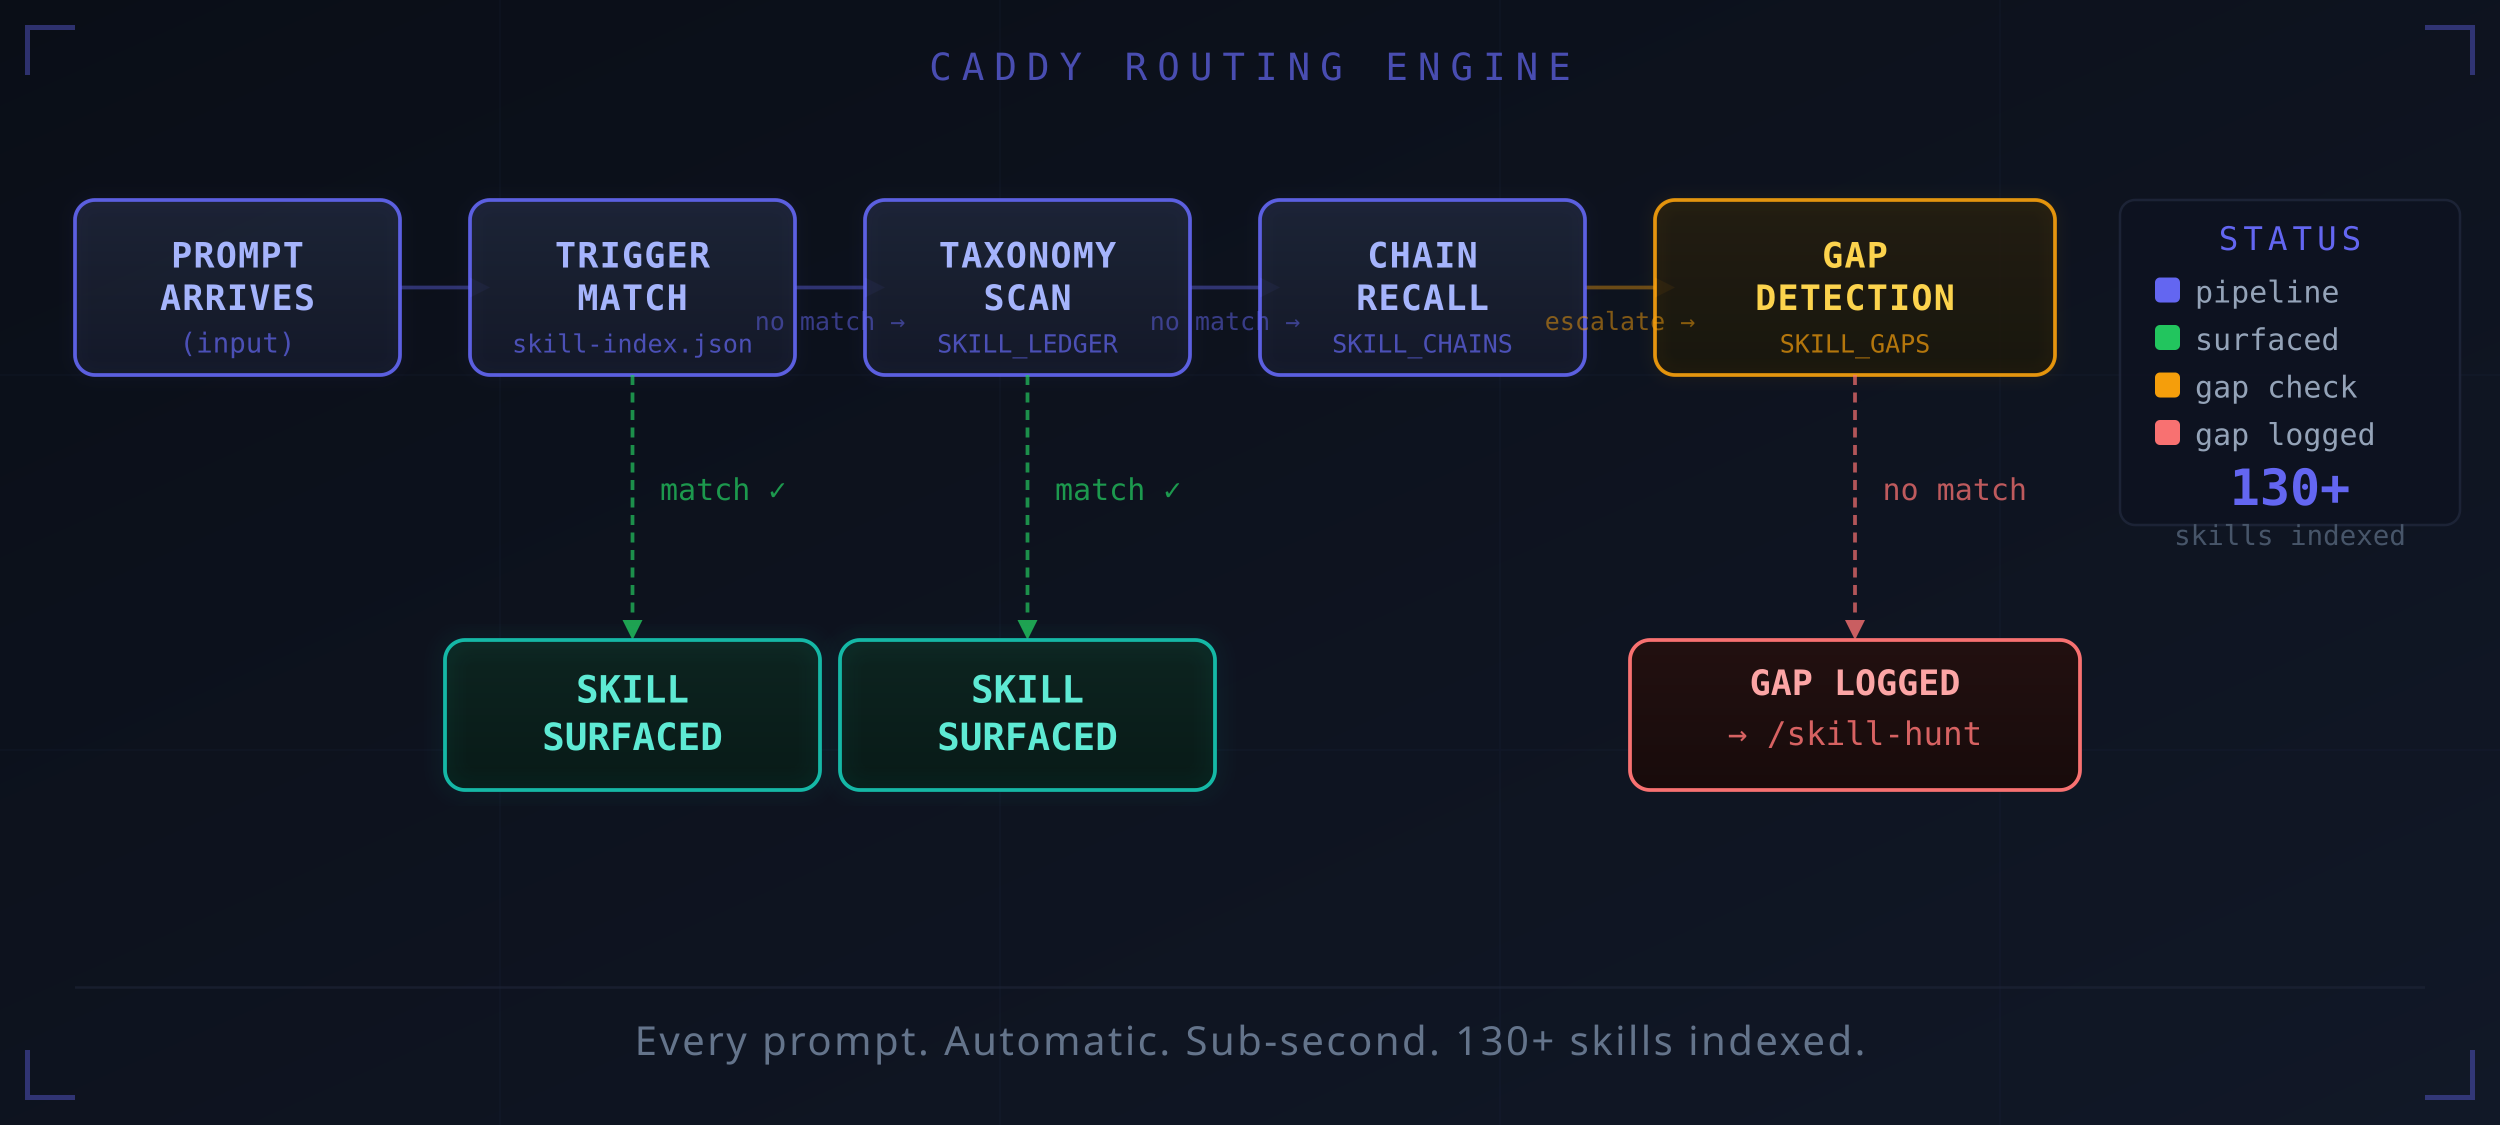
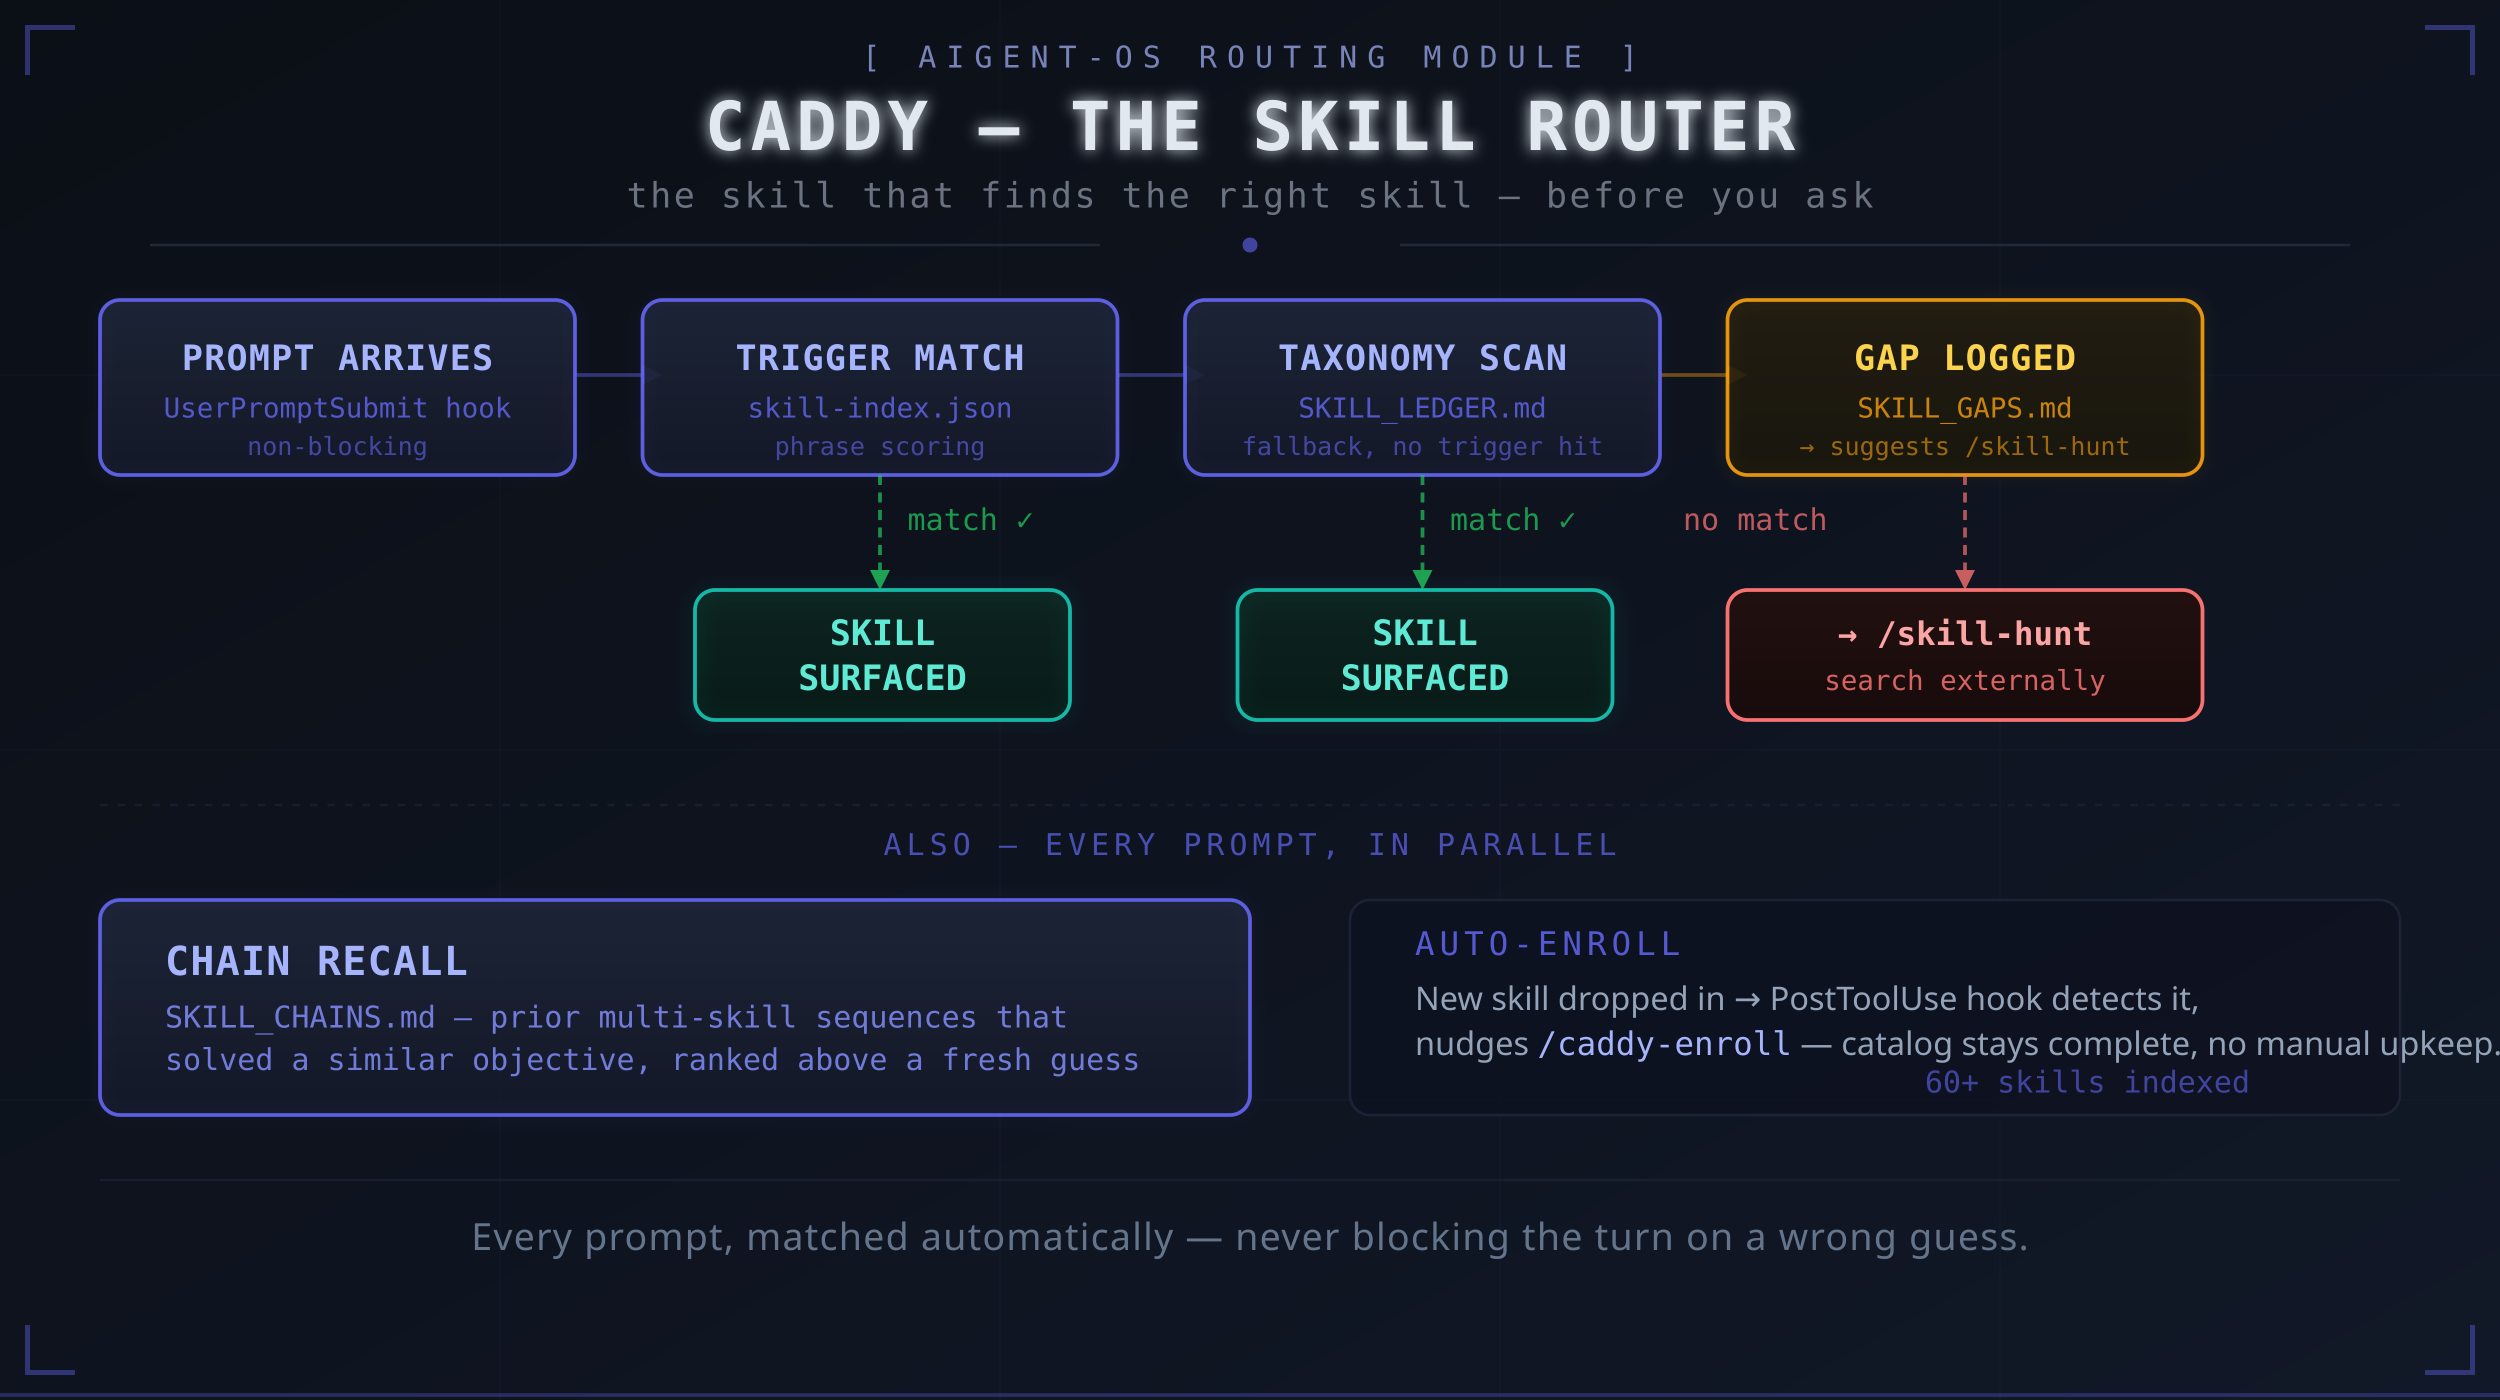
- <svg xmlns="http://www.w3.org/2000/svg" viewBox="0 0 1000 450" width="1000" height="450">
+ <svg xmlns="http://www.w3.org/2000/svg" viewBox="0 0 1000 560" width="1000" height="560" role="img" aria-label="aigent-OS Caddy — the non-blocking skill router">
  <defs>
    <linearGradient id="bg" x1="0" y1="0" x2="1" y2="1">
-       <stop offset="0%" stop-color="#0a0e17" />
+       <stop offset="0%" stop-color="#0b0f16" />
      <stop offset="100%" stop-color="#111827" />
    </linearGradient>
    <linearGradient id="nodeBlue" x1="0" y1="0" x2="0" y2="1">
      <stop offset="0%" stop-color="#1e2538" />
      <stop offset="100%" stop-color="#141929" />
    </linearGradient>
    <linearGradient id="nodeAmber" x1="0" y1="0" x2="0" y2="1">
      <stop offset="0%" stop-color="#241e10" />
      <stop offset="100%" stop-color="#1a160b" />
    </linearGradient>
    <linearGradient id="nodeTeal" x1="0" y1="0" x2="0" y2="1">
      <stop offset="0%" stop-color="#0d2420" />
      <stop offset="100%" stop-color="#081a17" />
    </linearGradient>
    <linearGradient id="nodeRed" x1="0" y1="0" x2="0" y2="1">
      <stop offset="0%" stop-color="#221010" />
      <stop offset="100%" stop-color="#180b0b" />
    </linearGradient>
    <filter id="glow-blue">
      <feGaussianBlur stdDeviation="3" result="blur" />
      <feMerge>
        <feMergeNode in="blur" />
        <feMergeNode in="SourceGraphic" />
      </feMerge>
    </filter>
    <filter id="glow-teal">
      <feGaussianBlur stdDeviation="4" result="blur" />
      <feMerge>
        <feMergeNode in="blur" />
        <feMergeNode in="SourceGraphic" />
      </feMerge>
    </filter>
    <filter id="glow-amber">
      <feGaussianBlur stdDeviation="3" result="blur" />
      <feMerge>
        <feMergeNode in="blur" />
        <feMergeNode in="SourceGraphic" />
      </feMerge>
    </filter>
+     <filter id="glow-title" x="-20%" y="-60%" width="140%" height="220%">
+       <feGaussianBlur stdDeviation="3" result="blur" />
+       <feMerge>
+         <feMergeNode in="blur" />
+         <feMergeNode in="SourceGraphic" />
+       </feMerge>
+     </filter>
    <style>
-       /* Pipeline dot animations */
-       @keyframes flowDot1 {
-         0%   { opacity: 0; transform: translateX(0); }
-         10%  { opacity: 1; }
-         90%  { opacity: 1; }
-         100% { opacity: 0; transform: translateX(156px); }
-       }
-       @keyframes flowDot2 {
-         0%   { opacity: 0; transform: translateX(0); }
-         10%  { opacity: 1; }
-         90%  { opacity: 1; }
-         100% { opacity: 0; transform: translateX(154px); }
-       }
-       @keyframes flowDot3 {
-         0%   { opacity: 0; transform: translateX(0); }
-         10%  { opacity: 1; }
-         90%  { opacity: 1; }
-         100% { opacity: 0; transform: translateX(154px); }
-       }
-       @keyframes flowDot4 {
-         0%   { opacity: 0; transform: translateX(0); }
-         10%  { opacity: 1; }
-         90%  { opacity: 1; }
-         100% { opacity: 0; transform: translateX(154px); }
-       }
-       @keyframes pulseTeal {
-         0%, 100% { opacity: 0.85; box-shadow: none; }
-         50%       { opacity: 1; }
-       }
-       @keyframes shimmerAmber {
-         0%, 100% { stroke-opacity: 0.6; }
-         50%       { stroke-opacity: 1; }
-       }
-       @keyframes fadeInUp {
-         from { opacity: 0; }
-         to   { opacity: 1; }
-       }
-       .dot { fill: #6366f1; }
-       .dot-trail { fill: #6366f130; }
-       .node-label { font-family: monospace; font-weight: bold; }
-       .node-sub   { font-family: monospace; }
-       .caption    { font-family: sans-serif; }
-       .teal-pulse rect { animation: pulseTeal 2.4s ease-in-out infinite; }
+       @keyframes shimmerAmber { 0%,100% { stroke-opacity:0.6; } 50% { stroke-opacity:1; } }
+       @keyframes pulseChain   { 0%,100% { opacity:0.85; } 50% { opacity:1; } }
      .amber-shimmer { animation: shimmerAmber 2s ease-in-out infinite; }
+       .chain-pulse   { animation: pulseChain 2.4s ease-in-out infinite; }
    </style>
  </defs>
-   <rect width="1000" height="450" fill="url(#bg)" />
+   <rect width="1000" height="560" fill="url(#bg)" />
  <g opacity="0.04" stroke="#6366f1" stroke-width="0.5">
    <line x1="0" y1="150" x2="1000" y2="150" />
    <line x1="0" y1="300" x2="1000" y2="300" />
-     <line x1="200" y1="0" x2="200" y2="450" />
-     <line x1="400" y1="0" x2="400" y2="450" />
-     <line x1="600" y1="0" x2="600" y2="450" />
-     <line x1="800" y1="0" x2="800" y2="450" />
+     <line x1="0" y1="440" x2="1000" y2="440" />
+     <line x1="200" y1="0" x2="200" y2="560" />
+     <line x1="400" y1="0" x2="400" y2="560" />
+     <line x1="600" y1="0" x2="600" y2="560" />
+     <line x1="800" y1="0" x2="800" y2="560" />
  </g>
-   <text x="500" y="32" text-anchor="middle" font-family="monospace" font-size="15" fill="#6366f1" opacity="0.7" letter-spacing="4">CADDY ROUTING ENGINE</text>
-   <line x1="160" y1="115" x2="188" y2="115" stroke="#6366f1" stroke-width="1.5" opacity="0.4" />
-   <polygon points="188,111 196,115 188,119" fill="#6366f1" opacity="0.6" />
-   <line x1="318" y1="115" x2="346" y2="115" stroke="#6366f1" stroke-width="1.5" opacity="0.4" />
-   <polygon points="346,111 354,115 346,119" fill="#6366f1" opacity="0.6" />
-   <line x1="476" y1="115" x2="504" y2="115" stroke="#6366f1" stroke-width="1.5" opacity="0.4" />
-   <polygon points="504,111 512,115 504,119" fill="#6366f1" opacity="0.6" />
-   <line x1="634" y1="115" x2="662" y2="115" stroke="#f59e0b" stroke-width="1.5" opacity="0.4" class="amber-shimmer" />
-   <polygon points="662,111 670,115 662,119" fill="#f59e0b" opacity="0.6" />
+   <text x="500" y="27" text-anchor="middle" font-family="monospace" font-size="12" fill="#a5b4fc" letter-spacing="4" opacity="0.7">[ AIGENT-OS ROUTING MODULE ]</text>
+   <text x="500" y="60" text-anchor="middle" font-family="monospace" font-size="27" font-weight="bold" fill="#e2e8f0" letter-spacing="2" filter="url(#glow-title)">CADDY — THE SKILL ROUTER</text>
+   <text x="500" y="83" text-anchor="middle" font-family="monospace" font-size="14" fill="#6b7280" letter-spacing="1">the skill that finds the right skill — before you ask</text>
+   <line x1="60" y1="98" x2="440" y2="98" stroke="#1f2937" stroke-width="1" />
+   <circle cx="500" cy="98" r="3" fill="#6366f1" opacity="0.6" />
+   <line x1="560" y1="98" x2="940" y2="98" stroke="#1f2937" stroke-width="1" />
+   <line x1="230" y1="150" x2="257" y2="150" stroke="#6366f1" stroke-width="1.5" opacity="0.4" />
+   <polygon points="257,146 265,150 257,154" fill="#6366f1" opacity="0.6" />
+   <line x1="447" y1="150" x2="474" y2="150" stroke="#6366f1" stroke-width="1.5" opacity="0.4" />
+   <polygon points="474,146 482,150 474,154" fill="#6366f1" opacity="0.6" />
+   <line x1="664" y1="150" x2="691" y2="150" stroke="#f59e0b" stroke-width="1.5" opacity="0.4" class="amber-shimmer" />
+   <polygon points="691,146 699,150 691,154" fill="#f59e0b" opacity="0.6" />
  <g>
-     <circle cx="162" cy="115" r="3" fill="#818cf8" opacity="0">
-       <animate attributeName="cx" from="162" to="186" dur="1.2s" repeatCount="indefinite" begin="0s" />
+     <circle cx="232" cy="150" r="3" fill="#818cf8" opacity="0">
+       <animate attributeName="cx" from="232" to="255" dur="1.2s" repeatCount="indefinite" begin="0s" />
      <animate attributeName="opacity" values="0;1;1;0" keyTimes="0;0.1;0.85;1" dur="1.2s" repeatCount="indefinite" begin="0s" />
    </circle>
-     <circle cx="162" cy="115" r="3" fill="#818cf8" opacity="0">
-       <animate attributeName="cx" from="162" to="186" dur="1.2s" repeatCount="indefinite" begin="0.4s" />
+     <circle cx="232" cy="150" r="3" fill="#818cf8" opacity="0">
+       <animate attributeName="cx" from="232" to="255" dur="1.2s" repeatCount="indefinite" begin="0.4s" />
      <animate attributeName="opacity" values="0;1;1;0" keyTimes="0;0.1;0.85;1" dur="1.2s" repeatCount="indefinite" begin="0.4s" />
-     </circle>
-     <circle cx="162" cy="115" r="3" fill="#818cf8" opacity="0">
-       <animate attributeName="cx" from="162" to="186" dur="1.2s" repeatCount="indefinite" begin="0.8s" />
-       <animate attributeName="opacity" values="0;1;1;0" keyTimes="0;0.1;0.85;1" dur="1.2s" repeatCount="indefinite" begin="0.8s" />
    </circle>
  </g>
  <g>
-     <circle cx="320" cy="115" r="3" fill="#818cf8" opacity="0">
-       <animate attributeName="cx" from="320" to="344" dur="1.2s" repeatCount="indefinite" begin="0.15s" />
+     <circle cx="449" cy="150" r="3" fill="#818cf8" opacity="0">
+       <animate attributeName="cx" from="449" to="472" dur="1.2s" repeatCount="indefinite" begin="0.15s" />
      <animate attributeName="opacity" values="0;1;1;0" keyTimes="0;0.1;0.85;1" dur="1.2s" repeatCount="indefinite" begin="0.15s" />
    </circle>
-     <circle cx="320" cy="115" r="3" fill="#818cf8" opacity="0">
-       <animate attributeName="cx" from="320" to="344" dur="1.2s" repeatCount="indefinite" begin="0.55s" />
+     <circle cx="449" cy="150" r="3" fill="#818cf8" opacity="0">
+       <animate attributeName="cx" from="449" to="472" dur="1.2s" repeatCount="indefinite" begin="0.55s" />
      <animate attributeName="opacity" values="0;1;1;0" keyTimes="0;0.1;0.85;1" dur="1.2s" repeatCount="indefinite" begin="0.55s" />
-     </circle>
-     <circle cx="320" cy="115" r="3" fill="#818cf8" opacity="0">
-       <animate attributeName="cx" from="320" to="344" dur="1.2s" repeatCount="indefinite" begin="0.95s" />
-       <animate attributeName="opacity" values="0;1;1;0" keyTimes="0;0.1;0.85;1" dur="1.2s" repeatCount="indefinite" begin="0.95s" />
    </circle>
  </g>
  <g>
-     <circle cx="478" cy="115" r="3" fill="#818cf8" opacity="0">
-       <animate attributeName="cx" from="478" to="502" dur="1.2s" repeatCount="indefinite" begin="0.3s" />
+     <circle cx="666" cy="150" r="3" fill="#fbbf24" opacity="0">
+       <animate attributeName="cx" from="666" to="689" dur="1.2s" repeatCount="indefinite" begin="0.3s" />
      <animate attributeName="opacity" values="0;1;1;0" keyTimes="0;0.1;0.85;1" dur="1.2s" repeatCount="indefinite" begin="0.3s" />
    </circle>
-     <circle cx="478" cy="115" r="3" fill="#818cf8" opacity="0">
-       <animate attributeName="cx" from="478" to="502" dur="1.2s" repeatCount="indefinite" begin="0.7s" />
+     <circle cx="666" cy="150" r="3" fill="#fbbf24" opacity="0">
+       <animate attributeName="cx" from="666" to="689" dur="1.2s" repeatCount="indefinite" begin="0.7s" />
      <animate attributeName="opacity" values="0;1;1;0" keyTimes="0;0.1;0.85;1" dur="1.2s" repeatCount="indefinite" begin="0.7s" />
    </circle>
-     <circle cx="478" cy="115" r="3" fill="#818cf8" opacity="0">
-       <animate attributeName="cx" from="478" to="502" dur="1.2s" repeatCount="indefinite" begin="1.1s" />
-       <animate attributeName="opacity" values="0;1;1;0" keyTimes="0;0.1;0.85;1" dur="1.2s" repeatCount="indefinite" begin="1.1s" />
-     </circle>
  </g>
-   <g>
-     <circle cx="636" cy="115" r="3" fill="#fbbf24" opacity="0">
-       <animate attributeName="cx" from="636" to="660" dur="1.2s" repeatCount="indefinite" begin="0.05s" />
-       <animate attributeName="opacity" values="0;1;1;0" keyTimes="0;0.1;0.85;1" dur="1.2s" repeatCount="indefinite" begin="0.05s" />
-     </circle>
-     <circle cx="636" cy="115" r="3" fill="#fbbf24" opacity="0">
-       <animate attributeName="cx" from="636" to="660" dur="1.2s" repeatCount="indefinite" begin="0.45s" />
-       <animate attributeName="opacity" values="0;1;1;0" keyTimes="0;0.1;0.85;1" dur="1.2s" repeatCount="indefinite" begin="0.45s" />
-     </circle>
-     <circle cx="636" cy="115" r="3" fill="#fbbf24" opacity="0">
-       <animate attributeName="cx" from="636" to="660" dur="1.2s" repeatCount="indefinite" begin="0.85s" />
-       <animate attributeName="opacity" values="0;1;1;0" keyTimes="0;0.1;0.85;1" dur="1.2s" repeatCount="indefinite" begin="0.85s" />
-     </circle>
-   </g>
-   <rect x="30" y="80" width="130" height="70" rx="8" fill="url(#nodeBlue)" stroke="#6366f1" stroke-width="1.5" opacity="0.9" />
-   <rect x="30" y="80" width="130" height="70" rx="8" fill="none" stroke="#6366f1" stroke-width="0.5" opacity="0.3" filter="url(#glow-blue)" />
-   <text x="95" y="107" text-anchor="middle" font-family="monospace" font-size="14" font-weight="bold" fill="#a5b4fc" letter-spacing="0.5">PROMPT</text>
-   <text x="95" y="124" text-anchor="middle" font-family="monospace" font-size="14" font-weight="bold" fill="#a5b4fc" letter-spacing="0.5">ARRIVES</text>
-   <text x="95" y="141" text-anchor="middle" font-family="monospace" font-size="11" fill="#6366f1" opacity="0.7">(input)</text>
-   <rect x="188" y="80" width="130" height="70" rx="8" fill="url(#nodeBlue)" stroke="#6366f1" stroke-width="1.5" opacity="0.9" />
-   <rect x="188" y="80" width="130" height="70" rx="8" fill="none" stroke="#6366f1" stroke-width="0.5" opacity="0.3" filter="url(#glow-blue)" />
-   <text x="253" y="107" text-anchor="middle" font-family="monospace" font-size="14" font-weight="bold" fill="#a5b4fc" letter-spacing="0.5">TRIGGER</text>
-   <text x="253" y="124" text-anchor="middle" font-family="monospace" font-size="14" font-weight="bold" fill="#a5b4fc" letter-spacing="0.5">MATCH</text>
-   <text x="253" y="141" text-anchor="middle" font-family="monospace" font-size="10" fill="#6366f1" opacity="0.7">skill-index.json</text>
-   <rect x="346" y="80" width="130" height="70" rx="8" fill="url(#nodeBlue)" stroke="#6366f1" stroke-width="1.5" opacity="0.9" />
-   <rect x="346" y="80" width="130" height="70" rx="8" fill="none" stroke="#6366f1" stroke-width="0.5" opacity="0.3" filter="url(#glow-blue)" />
-   <text x="411" y="107" text-anchor="middle" font-family="monospace" font-size="14" font-weight="bold" fill="#a5b4fc" letter-spacing="0.5">TAXONOMY</text>
-   <text x="411" y="124" text-anchor="middle" font-family="monospace" font-size="14" font-weight="bold" fill="#a5b4fc" letter-spacing="0.5">SCAN</text>
-   <text x="411" y="141" text-anchor="middle" font-family="monospace" font-size="10" fill="#6366f1" opacity="0.7">SKILL_LEDGER</text>
-   <rect x="504" y="80" width="130" height="70" rx="8" fill="url(#nodeBlue)" stroke="#6366f1" stroke-width="1.5" opacity="0.9" />
-   <rect x="504" y="80" width="130" height="70" rx="8" fill="none" stroke="#6366f1" stroke-width="0.5" opacity="0.3" filter="url(#glow-blue)" />
-   <text x="569" y="107" text-anchor="middle" font-family="monospace" font-size="14" font-weight="bold" fill="#a5b4fc" letter-spacing="0.5">CHAIN</text>
-   <text x="569" y="124" text-anchor="middle" font-family="monospace" font-size="14" font-weight="bold" fill="#a5b4fc" letter-spacing="0.5">RECALL</text>
-   <text x="569" y="141" text-anchor="middle" font-family="monospace" font-size="10" fill="#6366f1" opacity="0.7">SKILL_CHAINS</text>
-   <rect x="662" y="80" width="160" height="70" rx="8" fill="url(#nodeAmber)" stroke="#f59e0b" stroke-width="1.5" opacity="0.9" class="amber-shimmer" />
-   <rect x="662" y="80" width="160" height="70" rx="8" fill="none" stroke="#f59e0b" stroke-width="0.5" opacity="0.4" filter="url(#glow-amber)" />
-   <text x="742" y="107" text-anchor="middle" font-family="monospace" font-size="14" font-weight="bold" fill="#fcd34d" letter-spacing="0.5">GAP</text>
-   <text x="742" y="124" text-anchor="middle" font-family="monospace" font-size="14" font-weight="bold" fill="#fcd34d" letter-spacing="0.5">DETECTION</text>
-   <text x="742" y="141" text-anchor="middle" font-family="monospace" font-size="10" fill="#f59e0b" opacity="0.7">SKILL_GAPS</text>
-   <line x1="253" y1="150" x2="253" y2="248" stroke="#22c55e" stroke-width="1.5" stroke-dasharray="4 3" opacity="0.7" />
-   <polygon points="249,248 253,256 257,248" fill="#22c55e" opacity="0.8" />
-   <text x="264" y="200" font-family="monospace" font-size="12" fill="#22c55e" opacity="0.75">match ✓</text>
-   <line x1="411" y1="150" x2="411" y2="248" stroke="#22c55e" stroke-width="1.5" stroke-dasharray="4 3" opacity="0.7" />
-   <polygon points="407,248 411,256 415,248" fill="#22c55e" opacity="0.8" />
-   <text x="422" y="200" font-family="monospace" font-size="12" fill="#22c55e" opacity="0.75">match ✓</text>
-   <line x1="742" y1="150" x2="742" y2="248" stroke="#f87171" stroke-width="1.5" stroke-dasharray="4 3" opacity="0.7" />
-   <polygon points="738,248 742,256 746,248" fill="#f87171" opacity="0.8" />
-   <text x="753" y="200" font-family="monospace" font-size="12" fill="#f87171" opacity="0.75">no match</text>
-   <rect x="178" y="256" width="150" height="60" rx="8" fill="url(#nodeTeal)" stroke="#14b8a6" stroke-width="1.5">
-     <animate attributeName="opacity" values="0.85;1;0.85" dur="2.4s" repeatCount="indefinite" />
-   </rect>
-   <rect x="178" y="256" width="150" height="60" rx="8" fill="none" stroke="#14b8a6" stroke-width="1" opacity="0.4" filter="url(#glow-teal)" />
-   <text x="253" y="281" text-anchor="middle" font-family="monospace" font-size="15" font-weight="bold" fill="#5eead4">SKILL</text>
-   <text x="253" y="300" text-anchor="middle" font-family="monospace" font-size="15" font-weight="bold" fill="#5eead4">SURFACED</text>
-   <rect x="336" y="256" width="150" height="60" rx="8" fill="url(#nodeTeal)" stroke="#14b8a6" stroke-width="1.5">
-     <animate attributeName="opacity" values="0.85;1;0.85" dur="2.4s" repeatCount="indefinite" begin="0.6s" />
-   </rect>
-   <rect x="336" y="256" width="150" height="60" rx="8" fill="none" stroke="#14b8a6" stroke-width="1" opacity="0.4" filter="url(#glow-teal)" />
-   <text x="411" y="281" text-anchor="middle" font-family="monospace" font-size="15" font-weight="bold" fill="#5eead4">SKILL</text>
-   <text x="411" y="300" text-anchor="middle" font-family="monospace" font-size="15" font-weight="bold" fill="#5eead4">SURFACED</text>
-   <rect x="652" y="256" width="180" height="60" rx="8" fill="url(#nodeRed)" stroke="#f87171" stroke-width="1.5">
-     <animate attributeName="stroke-opacity" values="0.6;1;0.6" dur="2s" repeatCount="indefinite" />
-   </rect>
-   <text x="742" y="278" text-anchor="middle" font-family="monospace" font-size="14" font-weight="bold" fill="#fca5a5">GAP LOGGED</text>
-   <text x="742" y="298" text-anchor="middle" font-family="monospace" font-size="13" fill="#f87171" opacity="0.85">→ /skill-hunt</text>
-   <circle cx="253" cy="152" r="3" fill="#22c55e" opacity="0">
-     <animate attributeName="cy" from="152" to="248" dur="1.4s" repeatCount="indefinite" begin="0s" />
-     <animate attributeName="opacity" values="0;1;1;0" keyTimes="0;0.08;0.9;1" dur="1.4s" repeatCount="indefinite" begin="0s" />
-   </circle>
-   <circle cx="253" cy="152" r="3" fill="#22c55e" opacity="0">
-     <animate attributeName="cy" from="152" to="248" dur="1.4s" repeatCount="indefinite" begin="0.7s" />
-     <animate attributeName="opacity" values="0;1;1;0" keyTimes="0;0.08;0.9;1" dur="1.4s" repeatCount="indefinite" begin="0.7s" />
-   </circle>
-   <circle cx="411" cy="152" r="3" fill="#22c55e" opacity="0">
-     <animate attributeName="cy" from="152" to="248" dur="1.4s" repeatCount="indefinite" begin="0.35s" />
-     <animate attributeName="opacity" values="0;1;1;0" keyTimes="0;0.08;0.9;1" dur="1.4s" repeatCount="indefinite" begin="0.35s" />
-   </circle>
-   <circle cx="411" cy="152" r="3" fill="#22c55e" opacity="0">
-     <animate attributeName="cy" from="152" to="248" dur="1.4s" repeatCount="indefinite" begin="1.05s" />
-     <animate attributeName="opacity" values="0;1;1;0" keyTimes="0;0.08;0.9;1" dur="1.4s" repeatCount="indefinite" begin="1.05s" />
-   </circle>
-   <circle cx="742" cy="152" r="3" fill="#f87171" opacity="0">
-     <animate attributeName="cy" from="152" to="248" dur="1.6s" repeatCount="indefinite" begin="0.2s" />
-     <animate attributeName="opacity" values="0;1;1;0" keyTimes="0;0.08;0.9;1" dur="1.6s" repeatCount="indefinite" begin="0.2s" />
-   </circle>
-   <circle cx="742" cy="152" r="3" fill="#f87171" opacity="0">
-     <animate attributeName="cy" from="152" to="248" dur="1.6s" repeatCount="indefinite" begin="1.0s" />
-     <animate attributeName="opacity" values="0;1;1;0" keyTimes="0;0.08;0.9;1" dur="1.6s" repeatCount="indefinite" begin="1.0s" />
-   </circle>
-   <text x="332" y="132" text-anchor="middle" font-family="monospace" font-size="10" fill="#6366f1" opacity="0.5">no match →</text>
-   <text x="490" y="132" text-anchor="middle" font-family="monospace" font-size="10" fill="#6366f1" opacity="0.5">no match →</text>
-   <text x="648" y="132" text-anchor="middle" font-family="monospace" font-size="10" fill="#f59e0b" opacity="0.5">escalate →</text>
-   <rect x="848" y="80" width="136" height="130" rx="6" fill="#0d1220" stroke="#1e2538" stroke-width="1" opacity="0.9" />
-   <text x="916" y="100" text-anchor="middle" font-family="monospace" font-size="13" fill="#6366f1" letter-spacing="2">STATUS</text>
-   <rect x="862" y="111" width="10" height="10" rx="2" fill="#6366f1" />
-   <text x="878" y="121" font-family="monospace" font-size="12" fill="#94a3b8">pipeline</text>
-   <rect x="862" y="130" width="10" height="10" rx="2" fill="#22c55e" />
-   <text x="878" y="140" font-family="monospace" font-size="12" fill="#94a3b8">surfaced</text>
-   <rect x="862" y="149" width="10" height="10" rx="2" fill="#f59e0b" />
-   <text x="878" y="159" font-family="monospace" font-size="12" fill="#94a3b8">gap check</text>
-   <rect x="862" y="168" width="10" height="10" rx="2" fill="#f87171" />
-   <text x="878" y="178" font-family="monospace" font-size="12" fill="#94a3b8">gap logged</text>
-   <text x="916" y="202" text-anchor="middle" font-family="monospace" font-size="20" font-weight="bold" fill="#6366f1">130+</text>
-   <text x="916" y="218" text-anchor="middle" font-family="monospace" font-size="11" fill="#475569">skills indexed</text>
-   <line x1="30" y1="395" x2="970" y2="395" stroke="#1e2538" stroke-width="1" opacity="0.6" />
-   <text x="500" y="422" text-anchor="middle" font-family="sans-serif" font-size="16" fill="#64748b" letter-spacing="1">
-     Every prompt. Automatic. Sub-second. 130+ skills indexed.
+   <rect x="40" y="120" width="190" height="70" rx="8" fill="url(#nodeBlue)" stroke="#6366f1" stroke-width="1.5" opacity="0.9" />
+   <rect x="40" y="120" width="190" height="70" rx="8" fill="none" stroke="#6366f1" stroke-width="0.5" opacity="0.3" filter="url(#glow-blue)" />
+   <text x="135" y="148" text-anchor="middle" font-family="monospace" font-size="14" font-weight="bold" fill="#a5b4fc" letter-spacing="0.5">PROMPT ARRIVES</text>
+   <text x="135" y="167" text-anchor="middle" font-family="monospace" font-size="11" fill="#6366f1" opacity="0.8">UserPromptSubmit hook</text>
+   <text x="135" y="182" text-anchor="middle" font-family="monospace" font-size="10" fill="#6366f1" opacity="0.6">non-blocking</text>
+   <rect x="257" y="120" width="190" height="70" rx="8" fill="url(#nodeBlue)" stroke="#6366f1" stroke-width="1.5" opacity="0.9" />
+   <rect x="257" y="120" width="190" height="70" rx="8" fill="none" stroke="#6366f1" stroke-width="0.5" opacity="0.3" filter="url(#glow-blue)" />
+   <text x="352" y="148" text-anchor="middle" font-family="monospace" font-size="14" font-weight="bold" fill="#a5b4fc" letter-spacing="0.5">TRIGGER MATCH</text>
+   <text x="352" y="167" text-anchor="middle" font-family="monospace" font-size="11" fill="#6366f1" opacity="0.8">skill-index.json</text>
+   <text x="352" y="182" text-anchor="middle" font-family="monospace" font-size="10" fill="#6366f1" opacity="0.6">phrase scoring</text>
+   <rect x="474" y="120" width="190" height="70" rx="8" fill="url(#nodeBlue)" stroke="#6366f1" stroke-width="1.5" opacity="0.9" />
+   <rect x="474" y="120" width="190" height="70" rx="8" fill="none" stroke="#6366f1" stroke-width="0.5" opacity="0.3" filter="url(#glow-blue)" />
+   <text x="569" y="148" text-anchor="middle" font-family="monospace" font-size="14" font-weight="bold" fill="#a5b4fc" letter-spacing="0.5">TAXONOMY SCAN</text>
+   <text x="569" y="167" text-anchor="middle" font-family="monospace" font-size="11" fill="#6366f1" opacity="0.8">SKILL_LEDGER.md</text>
+   <text x="569" y="182" text-anchor="middle" font-family="monospace" font-size="10" fill="#6366f1" opacity="0.6">fallback, no trigger hit</text>
+   <rect x="691" y="120" width="190" height="70" rx="8" fill="url(#nodeAmber)" stroke="#f59e0b" stroke-width="1.5" opacity="0.9" class="amber-shimmer" />
+   <rect x="691" y="120" width="190" height="70" rx="8" fill="none" stroke="#f59e0b" stroke-width="0.5" opacity="0.4" filter="url(#glow-amber)" />
+   <text x="786" y="148" text-anchor="middle" font-family="monospace" font-size="14" font-weight="bold" fill="#fcd34d" letter-spacing="0.5">GAP LOGGED</text>
+   <text x="786" y="167" text-anchor="middle" font-family="monospace" font-size="11" fill="#f59e0b" opacity="0.8">SKILL_GAPS.md</text>
+   <text x="786" y="182" text-anchor="middle" font-family="monospace" font-size="10" fill="#f59e0b" opacity="0.6">→ suggests /skill-hunt</text>
+   <line x1="352" y1="190" x2="352" y2="228" stroke="#22c55e" stroke-width="1.5" stroke-dasharray="4 3" opacity="0.7" />
+   <polygon points="348,228 352,236 356,228" fill="#22c55e" opacity="0.8" />
+   <text x="363" y="212" font-family="monospace" font-size="12" fill="#22c55e" opacity="0.75">match ✓</text>
+   <line x1="569" y1="190" x2="569" y2="228" stroke="#22c55e" stroke-width="1.5" stroke-dasharray="4 3" opacity="0.7" />
+   <polygon points="565,228 569,236 573,228" fill="#22c55e" opacity="0.8" />
+   <text x="580" y="212" font-family="monospace" font-size="12" fill="#22c55e" opacity="0.75">match ✓</text>
+   <line x1="786" y1="190" x2="786" y2="228" stroke="#f87171" stroke-width="1.5" stroke-dasharray="4 3" opacity="0.7" />
+   <polygon points="782,228 786,236 790,228" fill="#f87171" opacity="0.8" />
+   <text x="731" y="212" font-family="monospace" font-size="12" fill="#f87171" text-anchor="end" opacity="0.75">no match</text>
+   <rect x="278" y="236" width="150" height="52" rx="8" fill="url(#nodeTeal)" stroke="#14b8a6" stroke-width="1.5" />
+   <rect x="278" y="236" width="150" height="52" rx="8" fill="none" stroke="#14b8a6" stroke-width="1" opacity="0.4" filter="url(#glow-teal)" />
+   <text x="353" y="258" text-anchor="middle" font-family="monospace" font-size="14" font-weight="bold" fill="#5eead4">SKILL</text>
+   <text x="353" y="276" text-anchor="middle" font-family="monospace" font-size="14" font-weight="bold" fill="#5eead4">SURFACED</text>
+   <rect x="495" y="236" width="150" height="52" rx="8" fill="url(#nodeTeal)" stroke="#14b8a6" stroke-width="1.5" />
+   <rect x="495" y="236" width="150" height="52" rx="8" fill="none" stroke="#14b8a6" stroke-width="1" opacity="0.4" filter="url(#glow-teal)" />
+   <text x="570" y="258" text-anchor="middle" font-family="monospace" font-size="14" font-weight="bold" fill="#5eead4">SKILL</text>
+   <text x="570" y="276" text-anchor="middle" font-family="monospace" font-size="14" font-weight="bold" fill="#5eead4">SURFACED</text>
+   <rect x="691" y="236" width="190" height="52" rx="8" fill="url(#nodeRed)" stroke="#f87171" stroke-width="1.5" />
+   <text x="786" y="258" text-anchor="middle" font-family="monospace" font-size="13" font-weight="bold" fill="#fca5a5">→ /skill-hunt</text>
+   <text x="786" y="276" text-anchor="middle" font-family="monospace" font-size="11" fill="#f87171" opacity="0.85">search externally</text>
+   <line x1="40" y1="322" x2="960" y2="322" stroke="#1e2538" stroke-width="1" opacity="0.6" stroke-dasharray="3 4" />
+   <text x="500" y="342" text-anchor="middle" font-family="monospace" font-size="12" fill="#6366f1" letter-spacing="2" opacity="0.7">ALSO — EVERY PROMPT, IN PARALLEL</text>
+   <rect x="40" y="360" width="460" height="86" rx="8" fill="url(#nodeBlue)" stroke="#6366f1" stroke-width="1.5" opacity="0.9" class="chain-pulse" />
+   <rect x="40" y="360" width="460" height="86" rx="8" fill="none" stroke="#6366f1" stroke-width="0.5" opacity="0.3" filter="url(#glow-blue)" />
+   <text x="66" y="390" font-family="monospace" font-size="16" font-weight="bold" fill="#a5b4fc" letter-spacing="0.5">CHAIN RECALL</text>
+   <text x="66" y="411" font-family="monospace" font-size="12" fill="#818cf8" opacity="0.85">SKILL_CHAINS.md — prior multi-skill sequences that</text>
+   <text x="66" y="428" font-family="monospace" font-size="12" fill="#818cf8" opacity="0.85">solved a similar objective, ranked above a fresh guess</text>
+   <rect x="540" y="360" width="420" height="86" rx="8" fill="#0d1220" stroke="#1e2538" stroke-width="1" opacity="0.9" />
+   <text x="566" y="382" font-family="monospace" font-size="13" fill="#6366f1" letter-spacing="2" opacity="0.85">AUTO-ENROLL</text>
+   <text x="566" y="404" font-family="sans-serif" font-size="13" fill="#94a3b8">New skill dropped in → PostToolUse hook detects it,</text>
+   <text x="566" y="422" font-family="sans-serif" font-size="13" fill="#94a3b8">nudges <tspan font-family="monospace" fill="#a5b4fc">/caddy-enroll</tspan> — catalog stays complete, no manual upkeep.</text>
+   <text x="900" y="437" text-anchor="end" font-family="monospace" font-size="12" fill="#6366f1" opacity="0.6">60+ skills indexed</text>
+   <line x1="40" y1="472" x2="960" y2="472" stroke="#1e2538" stroke-width="1" opacity="0.6" />
+   <text x="500" y="500" text-anchor="middle" font-family="sans-serif" font-size="15" fill="#64748b" letter-spacing="0.5">
+     Every prompt, matched automatically — never blocking the turn on a wrong guess.
  </text>
+   <line x1="0" y1="558" x2="1000" y2="558" stroke="#6366f1" stroke-width="1.5" opacity="0.3" />
  <path d="M 10 10 L 30 10 L 30 12 L 12 12 L 12 30 L 10 30 Z" fill="#6366f1" opacity="0.4" />
  <path d="M 990 10 L 970 10 L 970 12 L 988 12 L 988 30 L 990 30 Z" fill="#6366f1" opacity="0.4" />
-   <path d="M 10 440 L 30 440 L 30 438 L 12 438 L 12 420 L 10 420 Z" fill="#6366f1" opacity="0.4" />
-   <path d="M 990 440 L 970 440 L 970 438 L 988 438 L 988 420 L 990 420 Z" fill="#6366f1" opacity="0.4" />
+   <path d="M 10 550 L 30 550 L 30 548 L 12 548 L 12 530 L 10 530 Z" fill="#6366f1" opacity="0.4" />
+   <path d="M 990 550 L 970 550 L 970 548 L 988 548 L 988 530 L 990 530 Z" fill="#6366f1" opacity="0.4" />
</svg>
